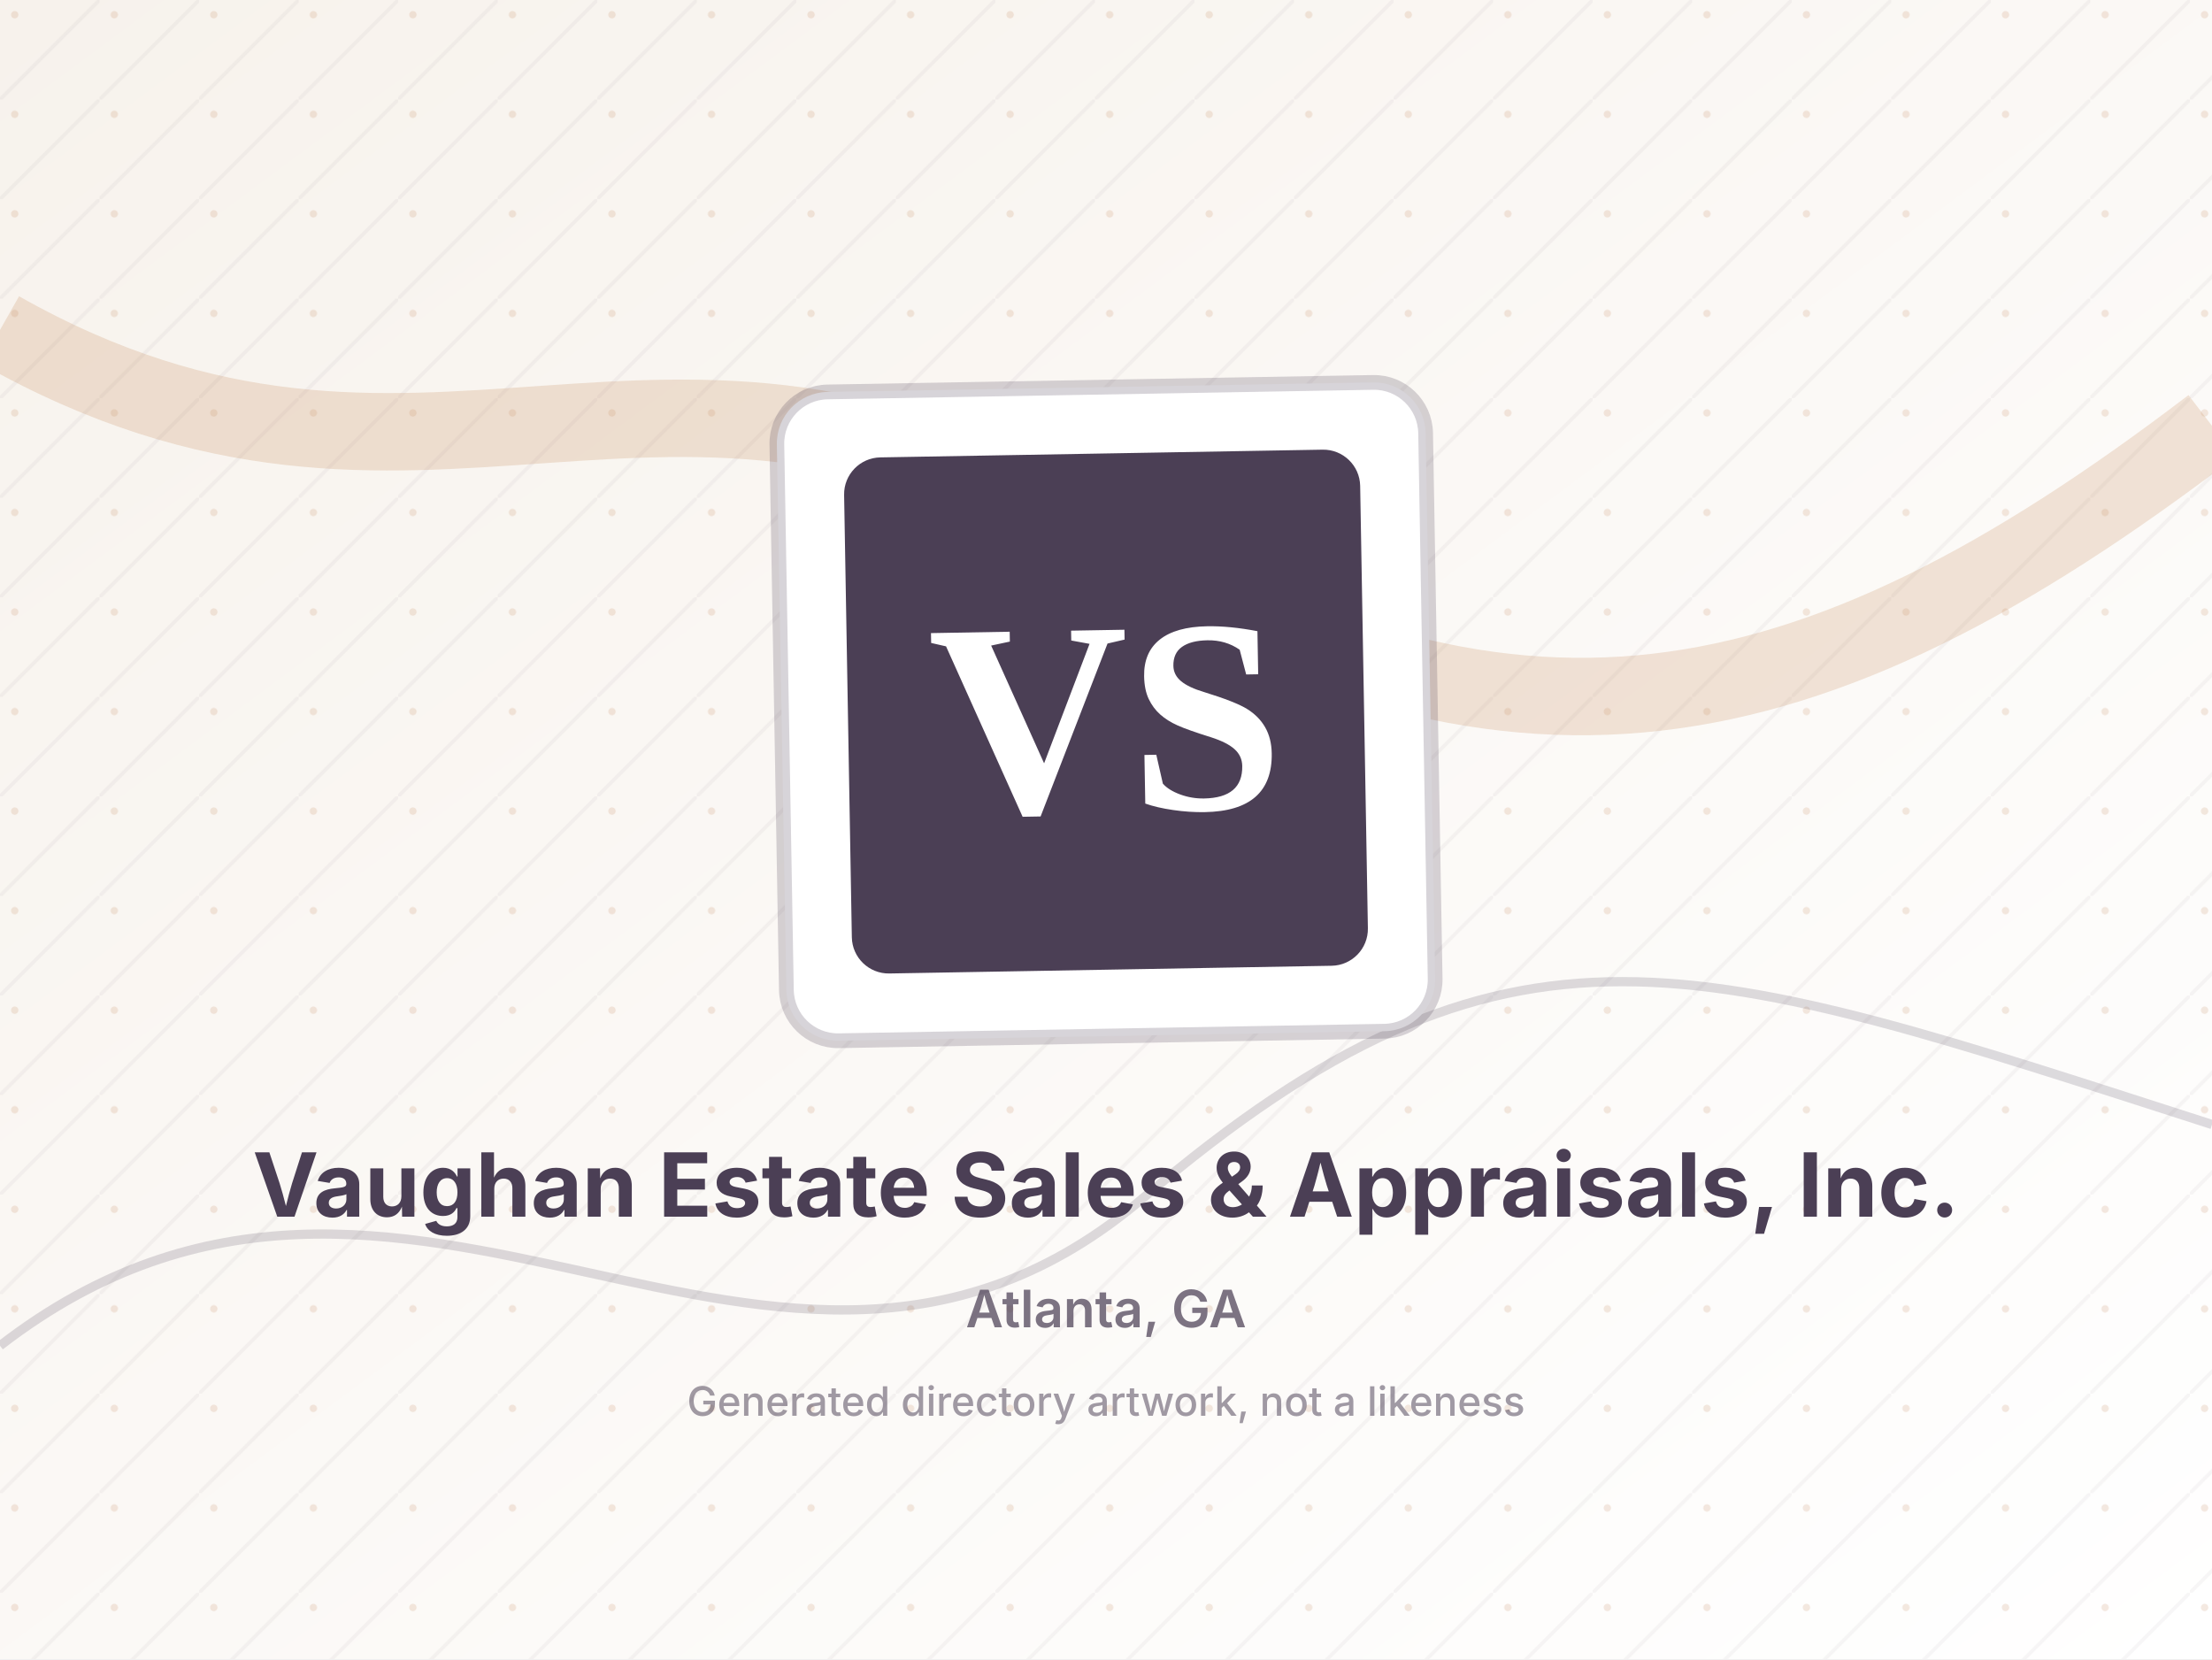
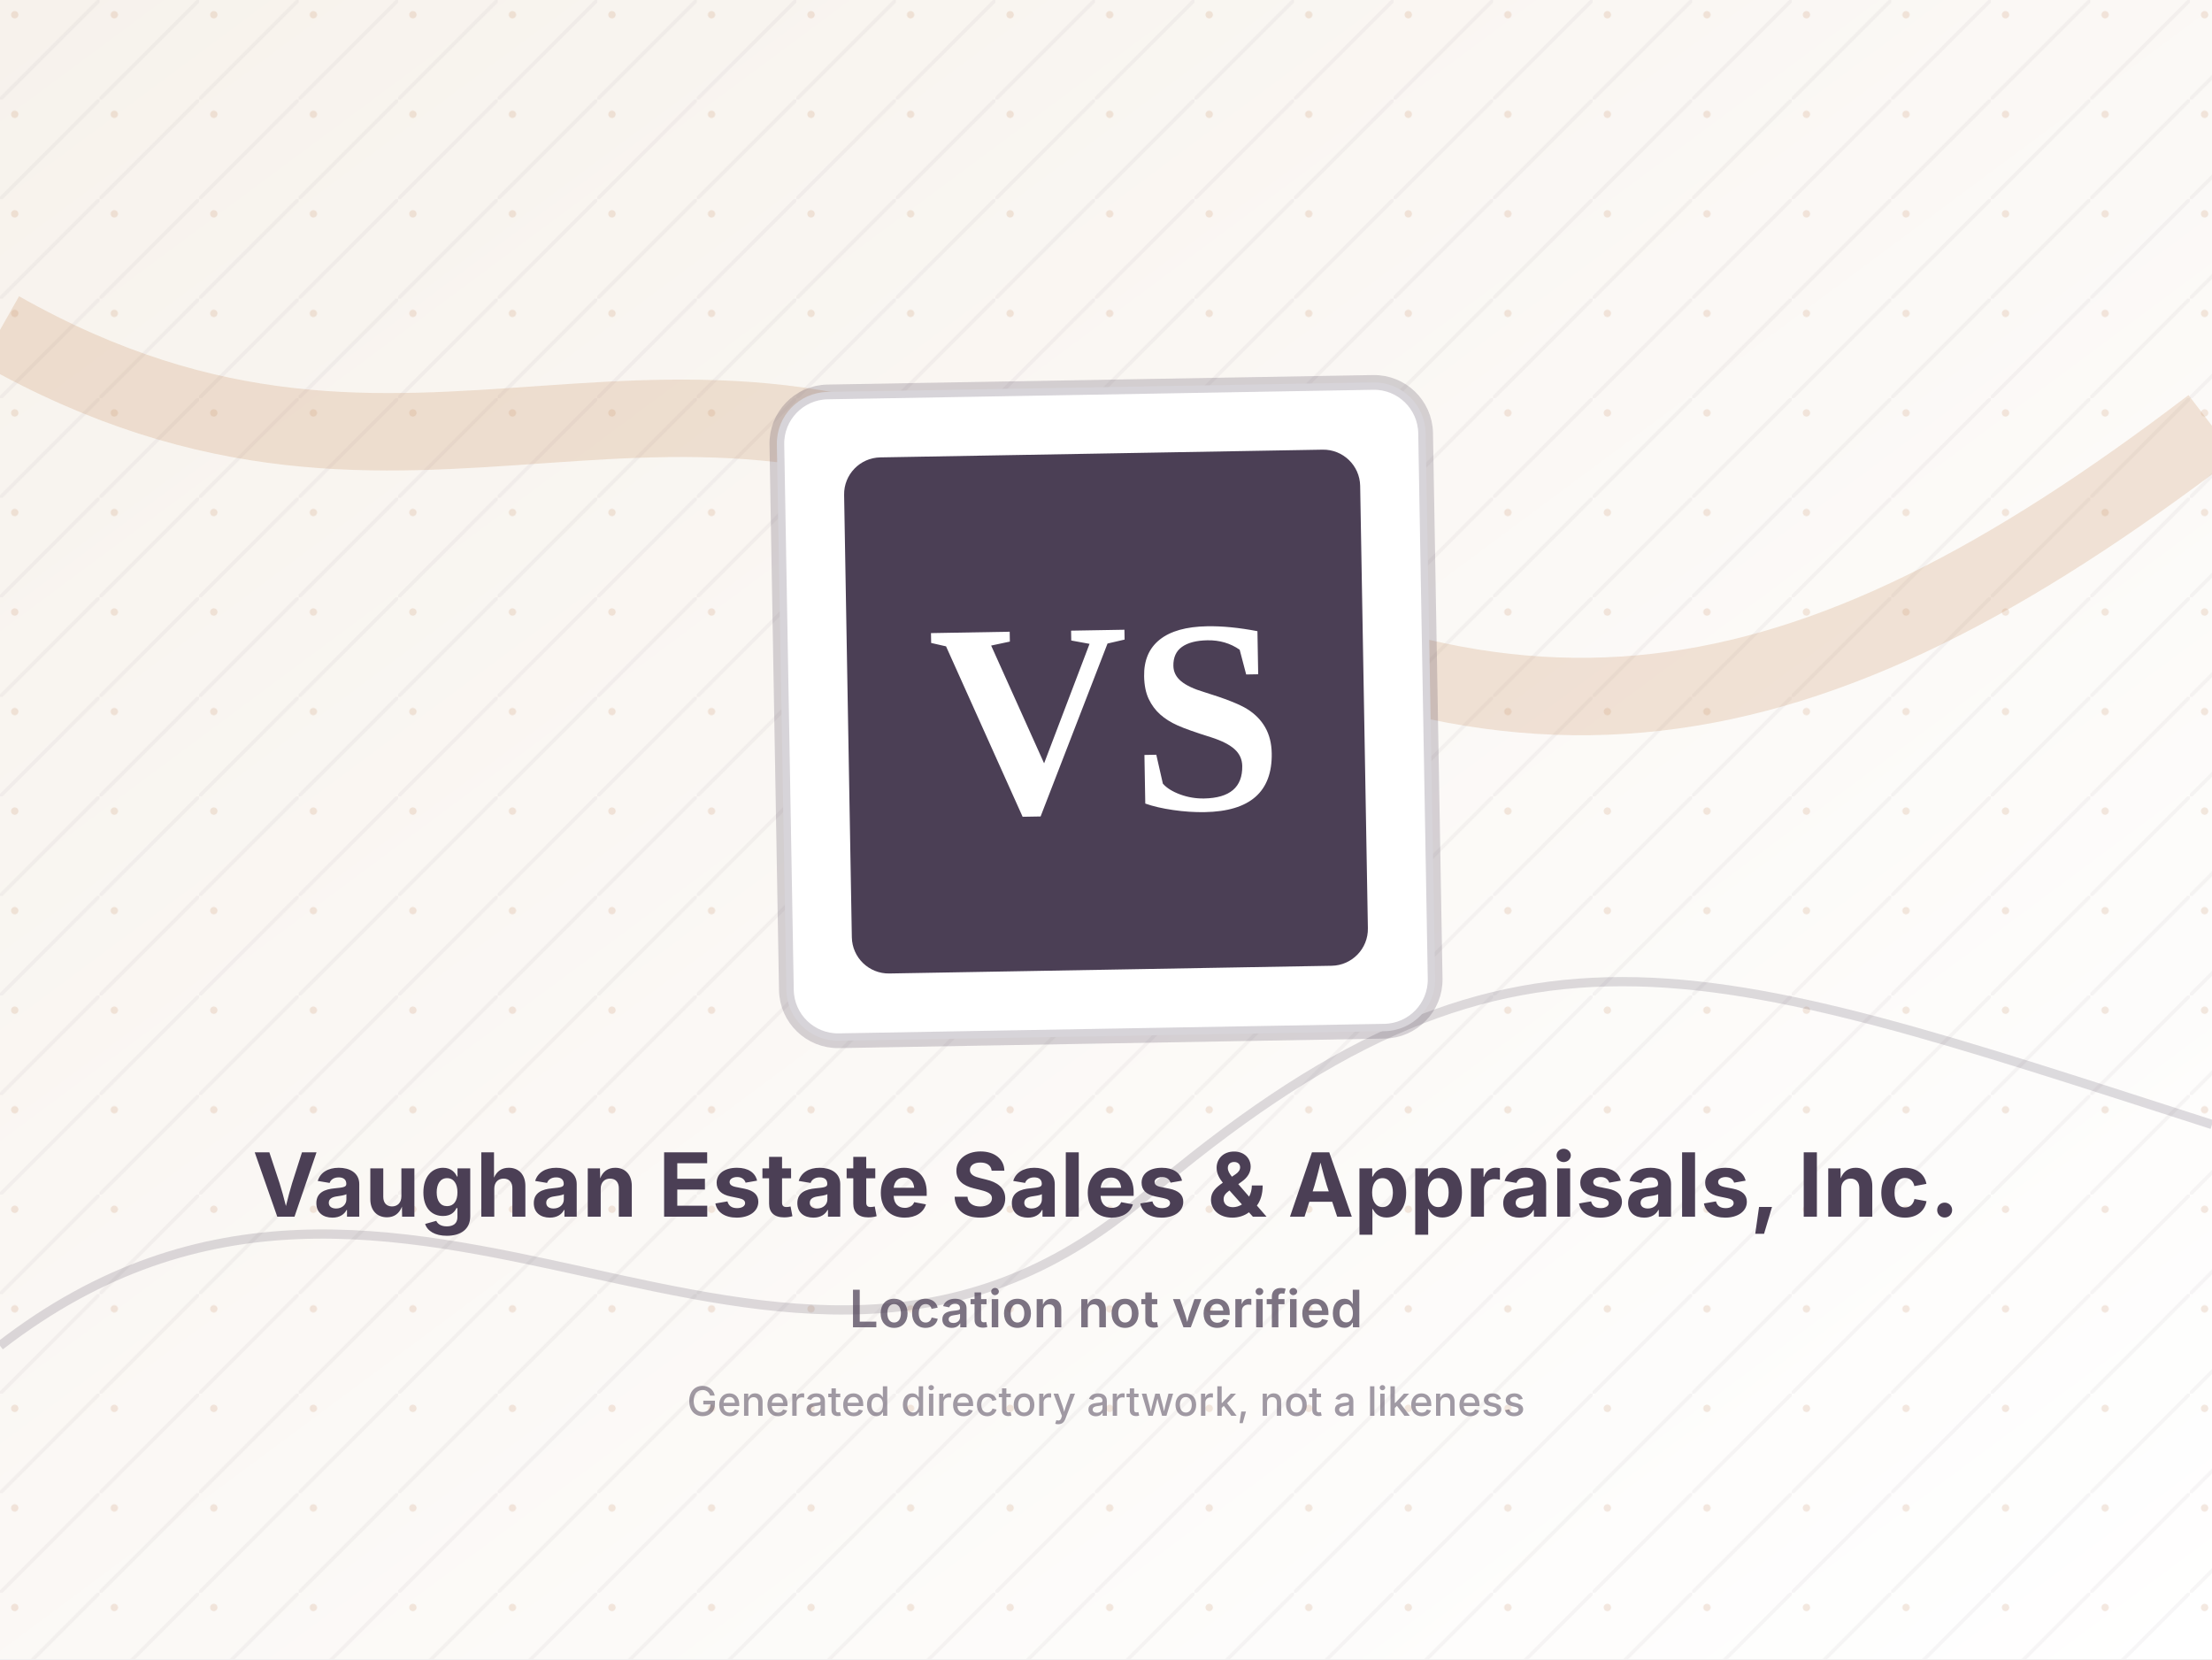
<svg xmlns="http://www.w3.org/2000/svg" viewBox="0 0 1200 900" role="img" aria-labelledby="title desc">
  <defs>
    <linearGradient id="paper" x1="0" y1="0" x2="1" y2="1">
      <stop offset="0" stop-color="#f7f2ec" />
      <stop offset="1" stop-color="#ffffff" />
    </linearGradient>
    <pattern id="ticks" width="54" height="54" patternUnits="userSpaceOnUse">
      <path d="M0 54 L54 0" stroke="#4b3f55" stroke-opacity=".045" stroke-width="2" />
      <circle cx="8" cy="8" r="2" fill="#c48a5a" fill-opacity=".18" />
    </pattern>
  </defs>
  <rect width="1200" height="900" fill="url(#paper)" />
  <rect width="1200" height="900" fill="url(#ticks)" />
  <path d="M0 179 C230 309, 360 149, 590 289 S980 399, 1200 231" fill="none" stroke="#c48a5a" stroke-width="42" stroke-opacity=".22" />
  <path d="M0 730 C220 560, 420 820, 620 650 S920 520, 1200 610" fill="none" stroke="#4b3f55" stroke-width="5" stroke-opacity=".18" />
  <g transform="translate(600 386) rotate(-1)">
    <rect x="-176" y="-176" width="352" height="352" rx="28" fill="#fff" stroke="#4b3f55" stroke-opacity=".22" stroke-width="8" />
    <rect x="-140" y="-140" width="280" height="280" rx="20" fill="#4b3f55" />
    <text x="0" y="54" text-anchor="middle" font-family="Georgia, 'Times New Roman', serif" font-size="150" font-weight="700" fill="#fff">VS</text>
  </g>
  <g font-family="Inter, Arial, sans-serif" text-anchor="middle">
    <text x="600" y="660" font-size="48" font-weight="700" fill="#4b3f55">Vaughan Estate Sales &amp; Appraisals, Inc.</text>
-     <text x="600" y="720" font-size="28" font-weight="600" fill="#4b3f55" opacity=".72">Atlanta, GA</text>
+     <text x="600" y="720" font-size="28" font-weight="600" fill="#4b3f55" opacity=".72">Location not verified</text>
    <text x="600" y="768" font-size="22" font-weight="500" fill="#4b3f55" opacity=".52">Generated directory artwork, not a likeness</text>
  </g>
</svg>
